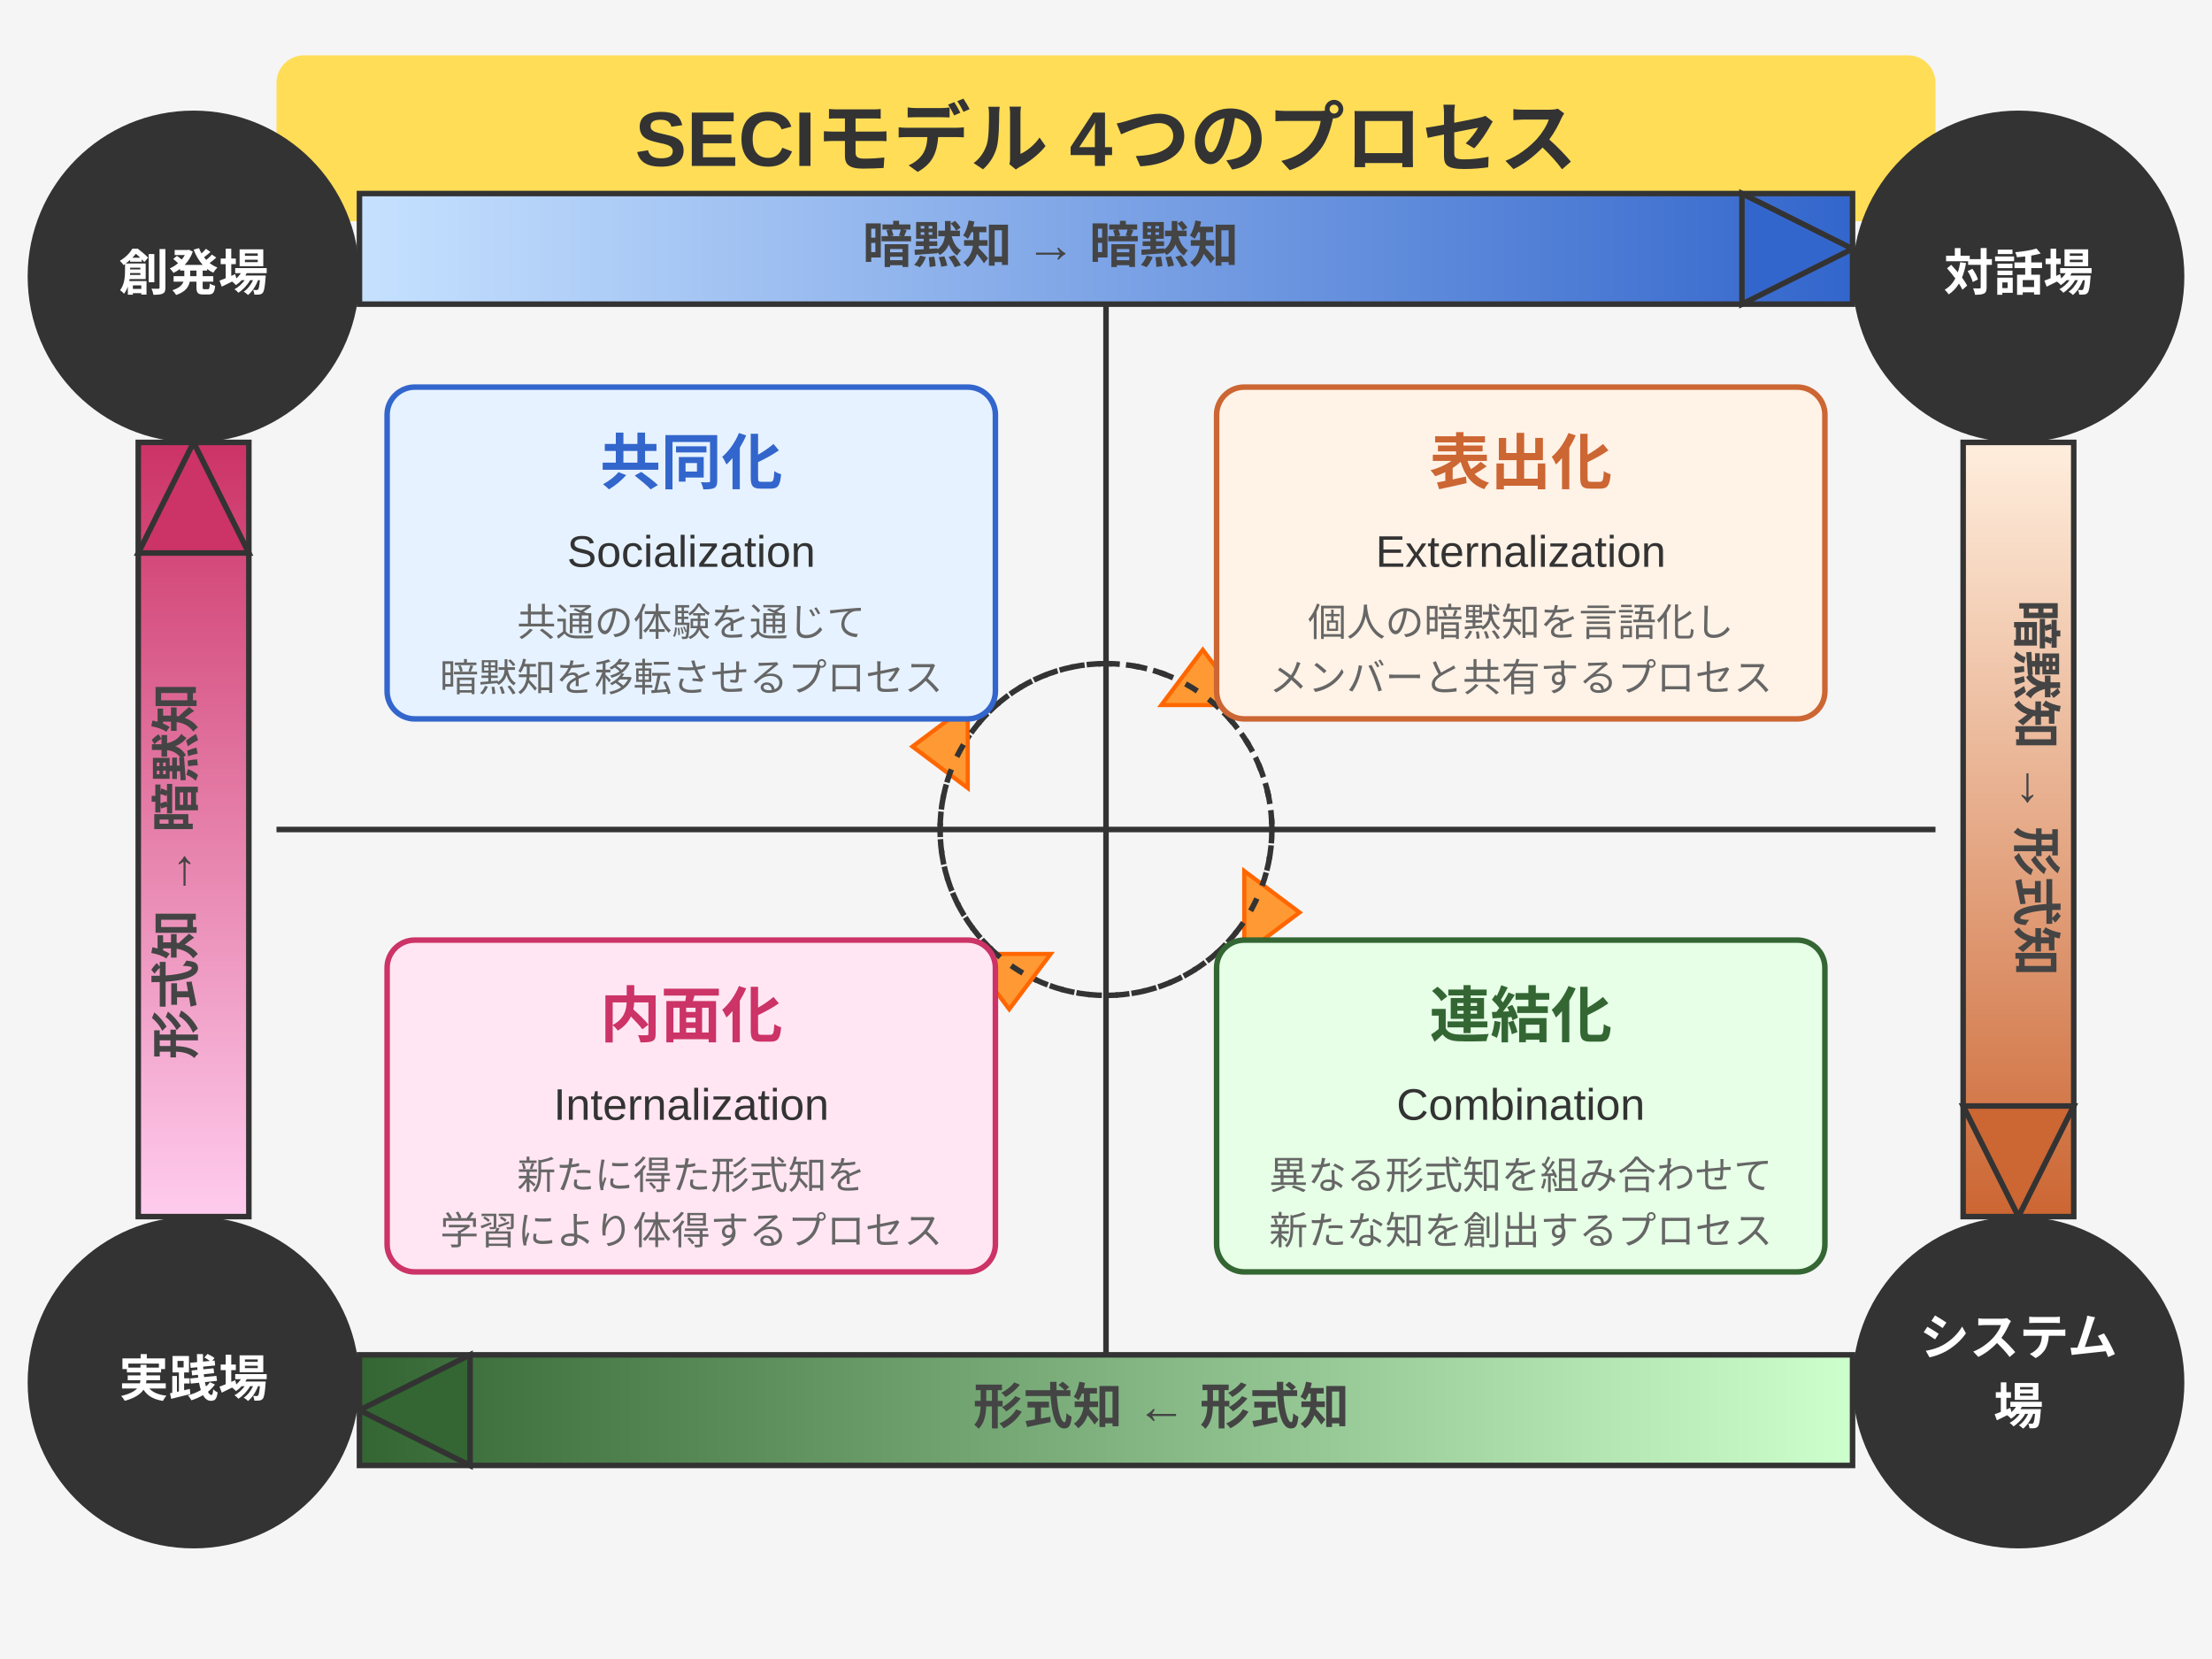
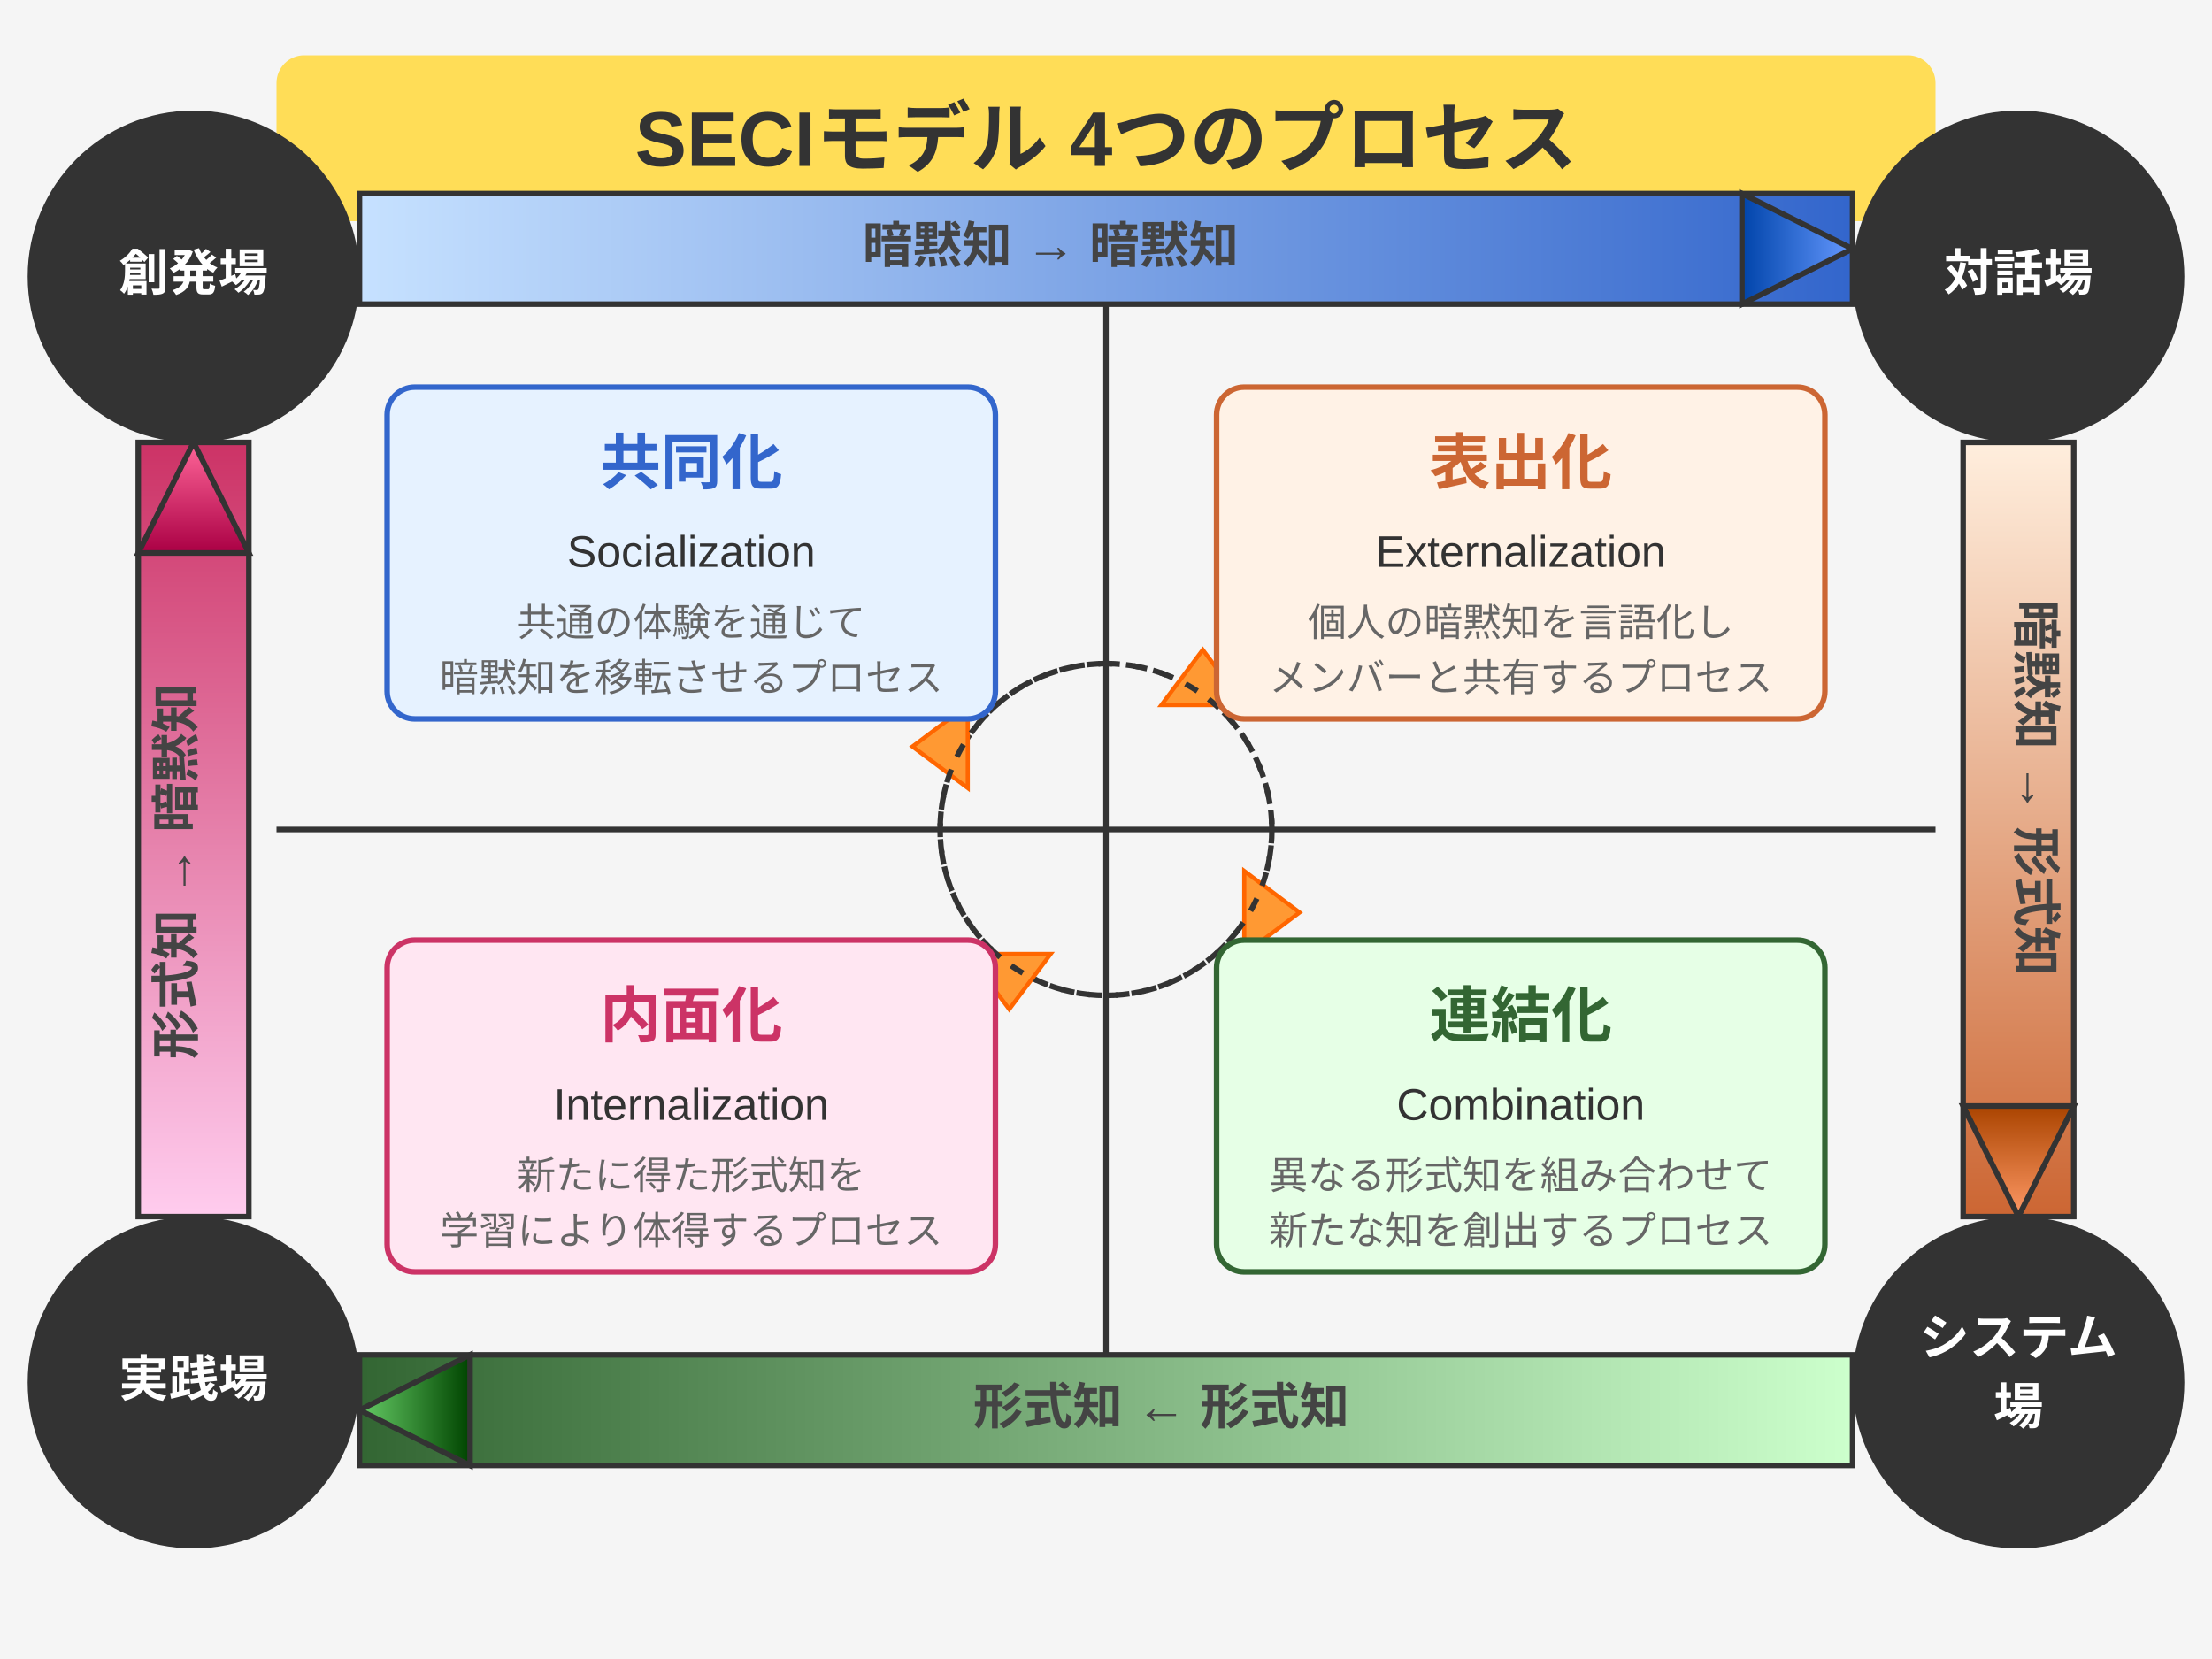
<svg xmlns="http://www.w3.org/2000/svg" viewBox="0 0 800 600">
  <rect x="0" y="0" width="800" height="600" fill="#f5f5f5" />
  <rect x="100" y="20" width="600" height="60" fill="#ffdd57" rx="10" />
  <text x="400" y="60" font-family="Arial, sans-serif" font-size="28" font-weight="bold" text-anchor="middle" fill="#333">SECIモデル 4つのプロセス</text>
  <line x1="400" y1="100" x2="400" y2="500" stroke="#333" stroke-width="2" />
  <line x1="100" y1="300" x2="700" y2="300" stroke="#333" stroke-width="2" />
  <circle cx="400" cy="300" r="60" fill="none" stroke="#333" stroke-width="2" stroke-dasharray="5,5" />
  <path d="M 420 255 L 450 255 L 435 235 Z" fill="#ff9933" stroke="#ff6600" stroke-width="1.5" />
  <path d="M 450 345 L 450 315 L 470 330 Z" fill="#ff9933" stroke="#ff6600" stroke-width="1.5" />
  <path d="M 380 345 L 350 345 L 365 365 Z" fill="#ff9933" stroke="#ff6600" stroke-width="1.5" />
  <path d="M 350 255 L 350 285 L 330 270 Z" fill="#ff9933" stroke="#ff6600" stroke-width="1.5" />
  <path d="M 400 240 A 60 60 0 0 1 460 300 A 60 60 0 0 1 400 360 A 60 60 0 0 1 340 300 A 60 60 0 0 1 400 240 Z" fill="none" stroke="#333" stroke-width="2" stroke-dasharray="5,5" />
  <circle cx="70" cy="100" r="60" fill="#333" />
  <text x="70" y="105" font-family="Arial, sans-serif" font-size="18" font-weight="bold" text-anchor="middle" fill="white">創発場</text>
  <circle cx="730" cy="100" r="60" fill="#333" />
  <text x="730" y="105" font-family="Arial, sans-serif" font-size="18" font-weight="bold" text-anchor="middle" fill="white">対話場</text>
  <circle cx="730" cy="500" r="60" fill="#333" />
  <text x="730" y="490" font-family="Arial, sans-serif" font-size="18" font-weight="bold" text-anchor="middle" fill="white">システム</text>
  <text x="730" y="515" font-family="Arial, sans-serif" font-size="18" font-weight="bold" text-anchor="middle" fill="white">場</text>
  <circle cx="70" cy="500" r="60" fill="#333" />
  <text x="70" y="505" font-family="Arial, sans-serif" font-size="18" font-weight="bold" text-anchor="middle" fill="white">実践場</text>
  <defs>
    <linearGradient id="gradTop" x1="0%" y1="0%" x2="100%" y2="0%">
      <stop offset="0%" style="stop-color:#c6e1ff;stop-opacity:1" />
      <stop offset="100%" style="stop-color:#3366cc;stop-opacity:1" />
    </linearGradient>
+     <linearGradient id="gradTopTriangle" x1="0%" y1="0%" x2="100%" y2="0%">
+       <stop offset="0%" style="stop-color:#0044aa;stop-opacity:1" />
+       <stop offset="100%" style="stop-color:#6699ff;stop-opacity:1" />
+     </linearGradient>
  </defs>
  <rect x="130" y="70" width="540" height="40" fill="url(#gradTop)" stroke="#333" stroke-width="2" />
-   <polygon points="670,90 630,70 630,110" fill="#3366cc" stroke="#333" stroke-width="2" />
+   <polygon points="670,90 630,70 630,110" fill="url(#gradTopTriangle)" stroke="#333" stroke-width="2" />
  <text x="380" y="95" font-family="Arial, sans-serif" font-size="18" font-weight="bold" text-anchor="middle" fill="#444">暗黙知 → 暗黙知</text>
  <defs>
    <linearGradient id="gradRight" x1="0%" y1="0%" x2="0%" y2="100%">
      <stop offset="0%" style="stop-color:#ffeedd;stop-opacity:1" />
      <stop offset="100%" style="stop-color:#cc6633;stop-opacity:1" />
    </linearGradient>
+     <linearGradient id="gradRightTriangle" x1="0%" y1="0%" x2="0%" y2="100%">
+       <stop offset="0%" style="stop-color:#aa4400;stop-opacity:1" />
+       <stop offset="100%" style="stop-color:#ff9966;stop-opacity:1" />
+     </linearGradient>
  </defs>
  <rect x="710" y="160" width="40" height="280" fill="url(#gradRight)" stroke="#333" stroke-width="2" />
-   <polygon points="730,440 710,400 750,400" fill="#cc6633" stroke="#333" stroke-width="2" />
+   <polygon points="730,440 710,400 750,400" fill="url(#gradRightTriangle)" stroke="#333" stroke-width="2" />
  <text x="730" y="285" font-family="Arial, sans-serif" font-size="18" font-weight="bold" text-anchor="middle" fill="#444" transform="rotate(90 730,285)">暗黙知 → 形式知</text>
  <defs>
    <linearGradient id="gradBottom" x1="100%" y1="0%" x2="0%" y2="0%">
      <stop offset="0%" style="stop-color:#ccffcc;stop-opacity:1" />
      <stop offset="100%" style="stop-color:#336633;stop-opacity:1" />
    </linearGradient>
+     <linearGradient id="gradBottomTriangle" x1="100%" y1="0%" x2="0%" y2="0%">
+       <stop offset="0%" style="stop-color:#004400;stop-opacity:1" />
+       <stop offset="100%" style="stop-color:#66cc66;stop-opacity:1" />
+     </linearGradient>
  </defs>
  <rect x="130" y="490" width="540" height="40" fill="url(#gradBottom)" stroke="#333" stroke-width="2" />
-   <polygon points="130,510 170,490 170,530" fill="#336633" stroke="#333" stroke-width="2" />
+   <polygon points="130,510 170,490 170,530" fill="url(#gradBottomTriangle)" stroke="#333" stroke-width="2" />
  <text x="420" y="515" font-family="Arial, sans-serif" font-size="18" font-weight="bold" text-anchor="middle" fill="#444">形式知 ← 形式知</text>
  <defs>
    <linearGradient id="gradLeft" x1="0%" y1="100%" x2="0%" y2="0%">
      <stop offset="0%" style="stop-color:#ffccee;stop-opacity:1" />
      <stop offset="100%" style="stop-color:#cc3366;stop-opacity:1" />
    </linearGradient>
+     <linearGradient id="gradLeftTriangle" x1="0%" y1="100%" x2="0%" y2="0%">
+       <stop offset="0%" style="stop-color:#aa0044;stop-opacity:1" />
+       <stop offset="100%" style="stop-color:#ff6699;stop-opacity:1" />
+     </linearGradient>
  </defs>
  <rect x="50" y="160" width="40" height="280" fill="url(#gradLeft)" stroke="#333" stroke-width="2" />
-   <polygon points="70,160 50,200 90,200" fill="#cc3366" stroke="#333" stroke-width="2" />
+   <polygon points="70,160 50,200 90,200" fill="url(#gradLeftTriangle)" stroke="#333" stroke-width="2" />
  <text x="70" y="315" font-family="Arial, sans-serif" font-size="18" font-weight="bold" text-anchor="middle" fill="#444" transform="rotate(-90 70,315)">形式知 → 暗黙知</text>
  <rect x="140" y="140" width="220" height="120" rx="10" fill="#e6f2ff" stroke="#3366cc" stroke-width="2" />
  <text x="250" y="175" font-family="Arial, sans-serif" font-size="22" font-weight="bold" text-anchor="middle" fill="#3366cc">共同化</text>
  <text x="250" y="205" font-family="Arial, sans-serif" font-size="16" text-anchor="middle" fill="#333">Socialization</text>
  <text x="250" y="230" font-family="Arial, sans-serif" font-size="14" text-anchor="middle" fill="#666">共通の体験を通じて</text>
  <text x="250" y="250" font-family="Arial, sans-serif" font-size="14" text-anchor="middle" fill="#666">暗黙知を移転させるプロセス</text>
  <rect x="440" y="140" width="220" height="120" rx="10" fill="#fff2e6" stroke="#cc6633" stroke-width="2" />
  <text x="550" y="175" font-family="Arial, sans-serif" font-size="22" font-weight="bold" text-anchor="middle" fill="#cc6633">表出化</text>
  <text x="550" y="205" font-family="Arial, sans-serif" font-size="16" text-anchor="middle" fill="#333">Externalization</text>
  <text x="550" y="230" font-family="Arial, sans-serif" font-size="14" text-anchor="middle" fill="#666">個人の暗黙知を言語化し</text>
  <text x="550" y="250" font-family="Arial, sans-serif" font-size="14" text-anchor="middle" fill="#666">メンバーと共有するプロセス</text>
  <rect x="440" y="340" width="220" height="120" rx="10" fill="#e6ffe6" stroke="#336633" stroke-width="2" />
  <text x="550" y="375" font-family="Arial, sans-serif" font-size="22" font-weight="bold" text-anchor="middle" fill="#336633">連結化</text>
  <text x="550" y="405" font-family="Arial, sans-serif" font-size="16" text-anchor="middle" fill="#333">Combination</text>
  <text x="550" y="430" font-family="Arial, sans-serif" font-size="14" text-anchor="middle" fill="#666">異なる形式知を組み合わせて</text>
  <text x="550" y="450" font-family="Arial, sans-serif" font-size="14" text-anchor="middle" fill="#666">新たな知を創出するプロセス</text>
  <rect x="140" y="340" width="220" height="120" rx="10" fill="#ffe6f2" stroke="#cc3366" stroke-width="2" />
  <text x="250" y="375" font-family="Arial, sans-serif" font-size="22" font-weight="bold" text-anchor="middle" fill="#cc3366">内面化</text>
  <text x="250" y="405" font-family="Arial, sans-serif" font-size="16" text-anchor="middle" fill="#333">Internalization</text>
  <text x="250" y="430" font-family="Arial, sans-serif" font-size="14" text-anchor="middle" fill="#666">新たに得た形式知を</text>
  <text x="250" y="450" font-family="Arial, sans-serif" font-size="14" text-anchor="middle" fill="#666">学習により体得するプロセス</text>
</svg>
